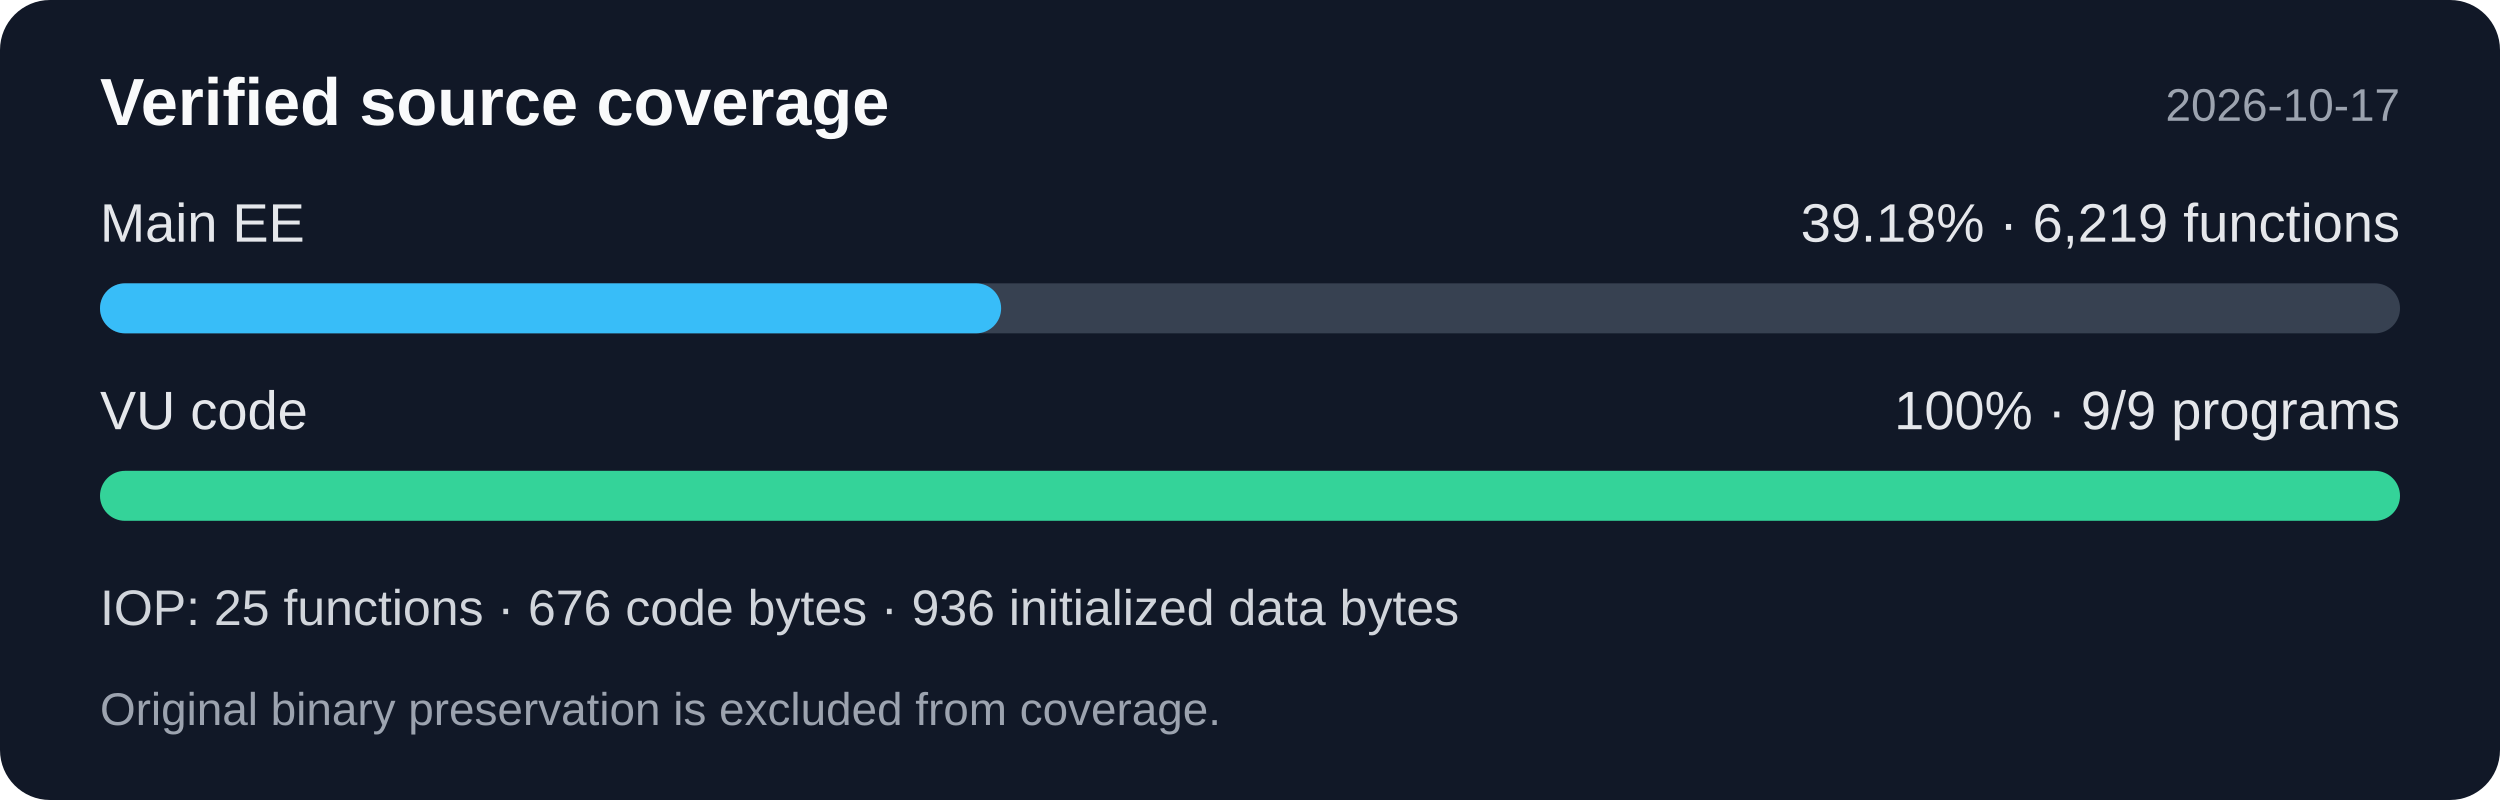
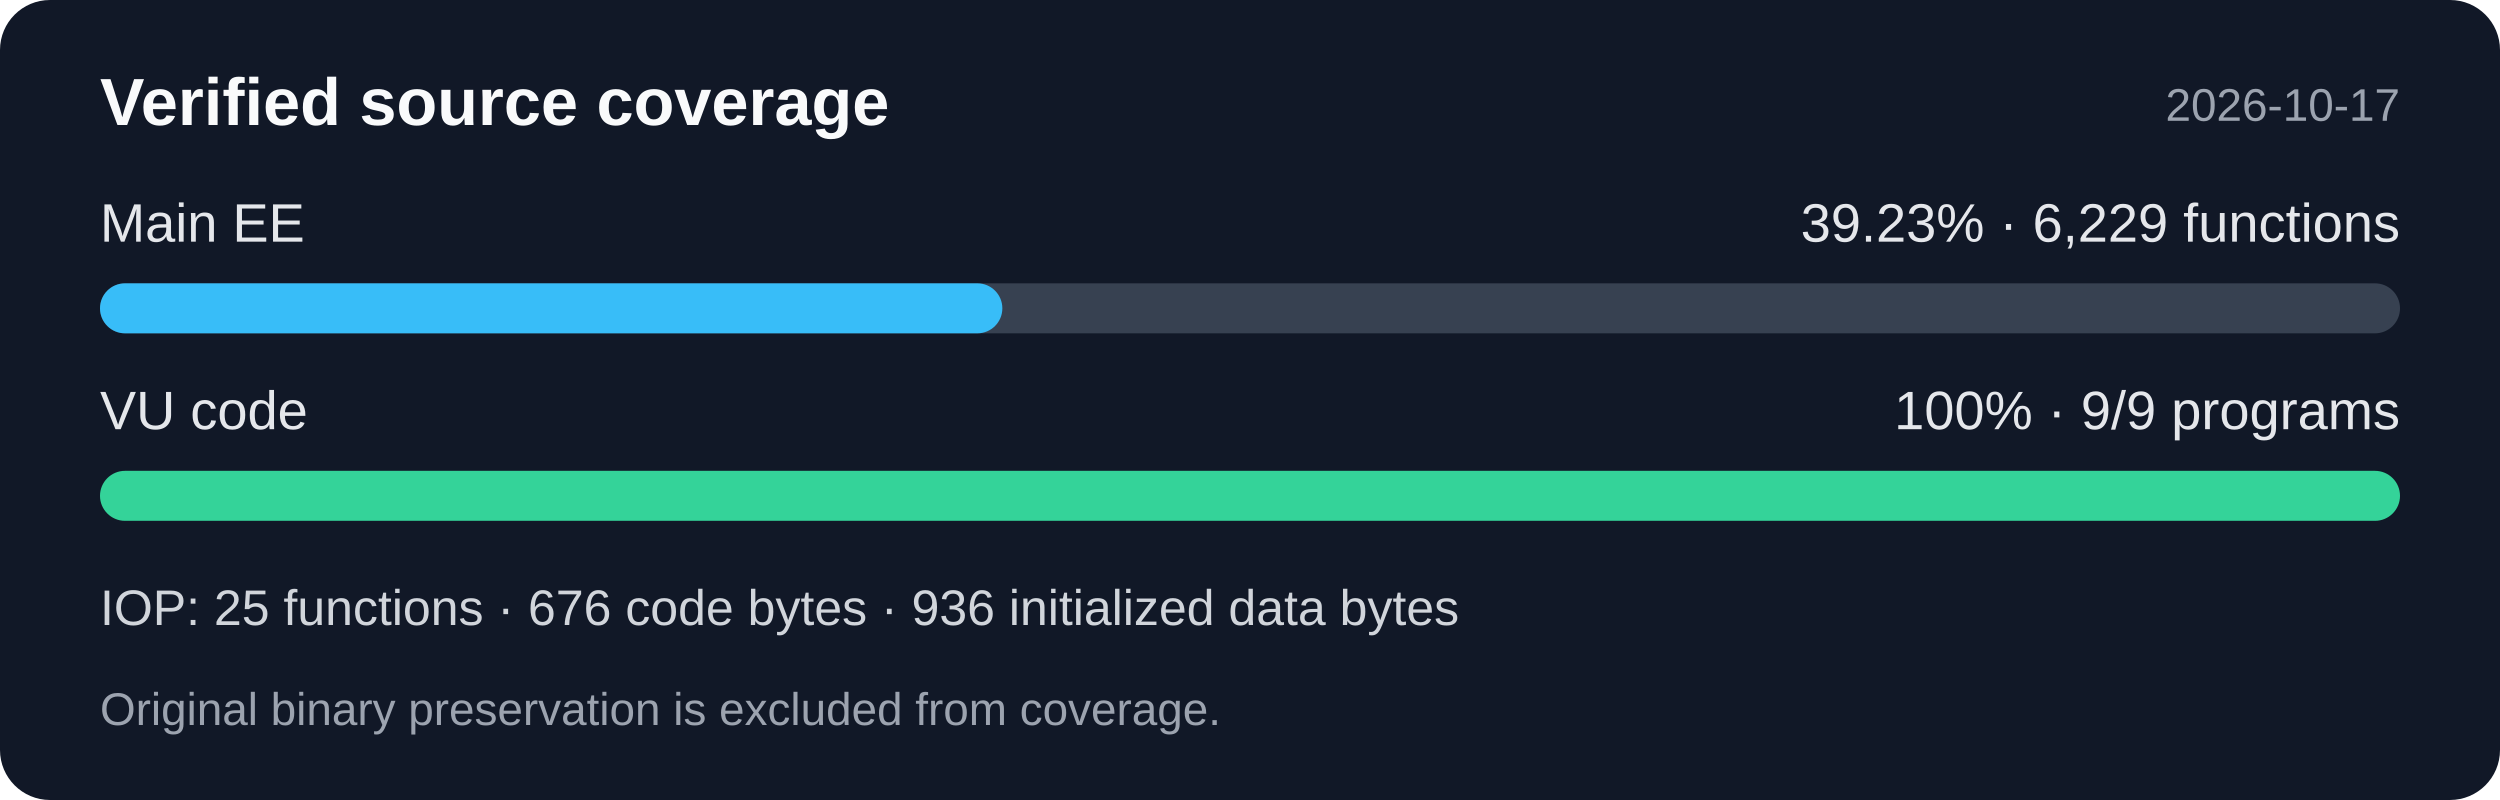
<svg xmlns="http://www.w3.org/2000/svg" width="600" height="192" viewBox="0 0 600 192" role="img" aria-labelledby="title desc">
  <rect width="600" height="192" rx="12" fill="#111827" />
  <g font-family="Segoe UI,Arial,sans-serif">
    <text x="24" y="30" fill="#f9fafb" font-size="16" font-weight="600">Verified source coverage</text>
    <text x="576" y="29" fill="#9ca3af" font-size="11" text-anchor="end">2026-10-17</text>
    <text x="24" y="58" fill="#e5e7eb" font-size="13">Main EE</text>
-     <text x="576" y="58" fill="#e5e7eb" font-size="13" text-anchor="end">39.18% · 6,219 functions</text>
+     <text x="576" y="58" fill="#e5e7eb" font-size="13" text-anchor="end">39.23% · 6,229 functions</text>
    <rect x="24" y="68" width="552" height="12" rx="6" fill="#374151" />
-     <rect x="24" y="68" width="216.271" height="12" rx="6" fill="#38bdf8" />
+     <rect x="24" y="68" width="216.564" height="12" rx="6" fill="#38bdf8" />
    <text x="24" y="103" fill="#e5e7eb" font-size="13">VU code</text>
    <text x="576" y="103" fill="#e5e7eb" font-size="13" text-anchor="end">100% · 9/9 programs</text>
    <rect x="24" y="113" width="552" height="12" rx="6" fill="#34d399" />
    <text x="24" y="150" fill="#d1d5db" font-size="12">IOP: 25 functions · 676 code bytes · 936 initialized data bytes</text>
    <text x="24" y="174" fill="#9ca3af" font-size="11">Original binary preservation is excluded from coverage.</text>
  </g>
</svg>
